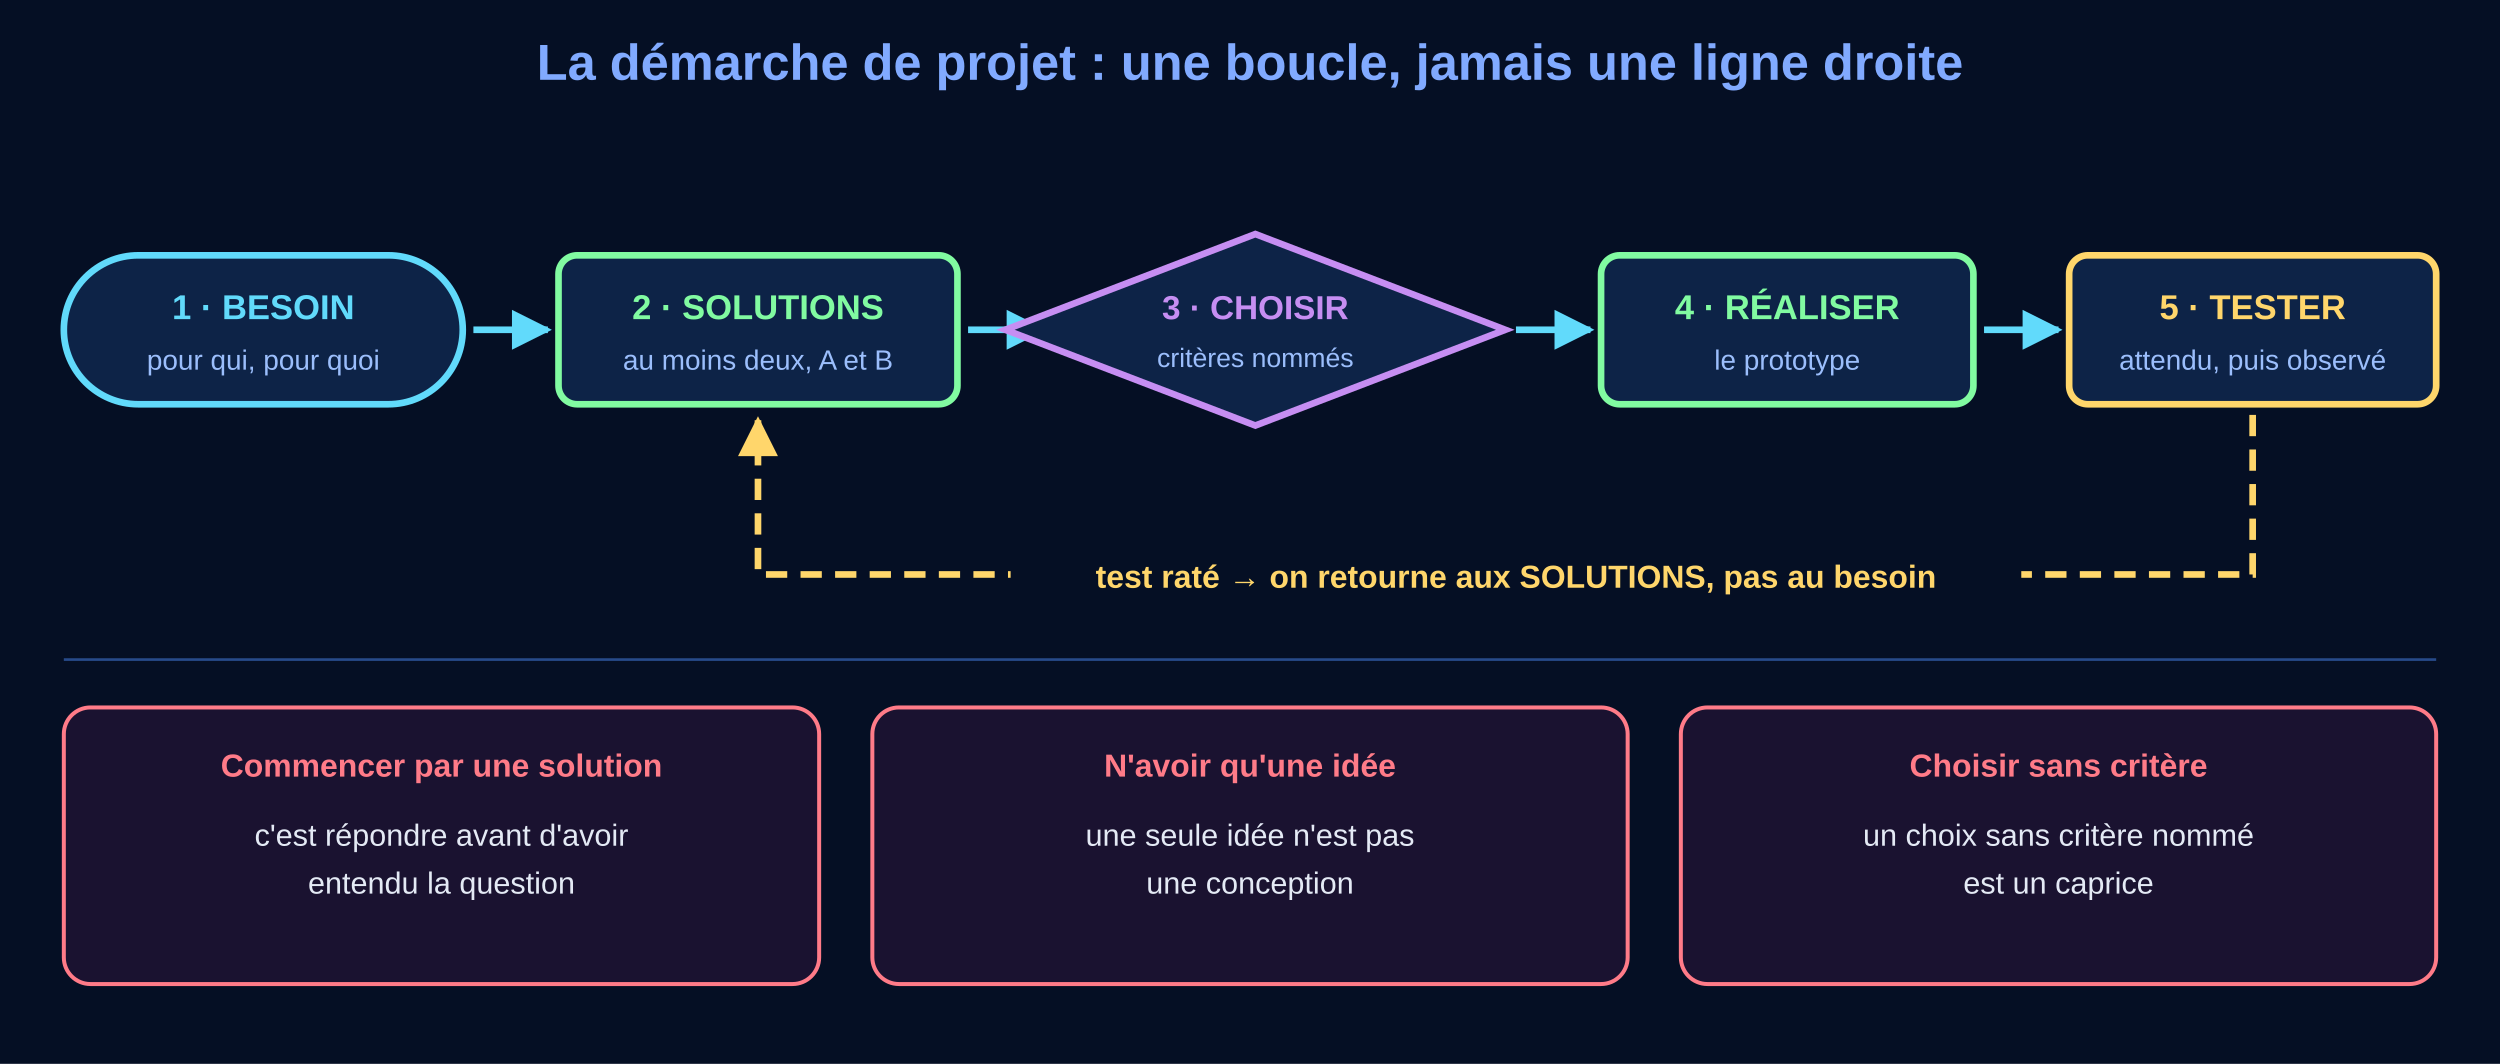
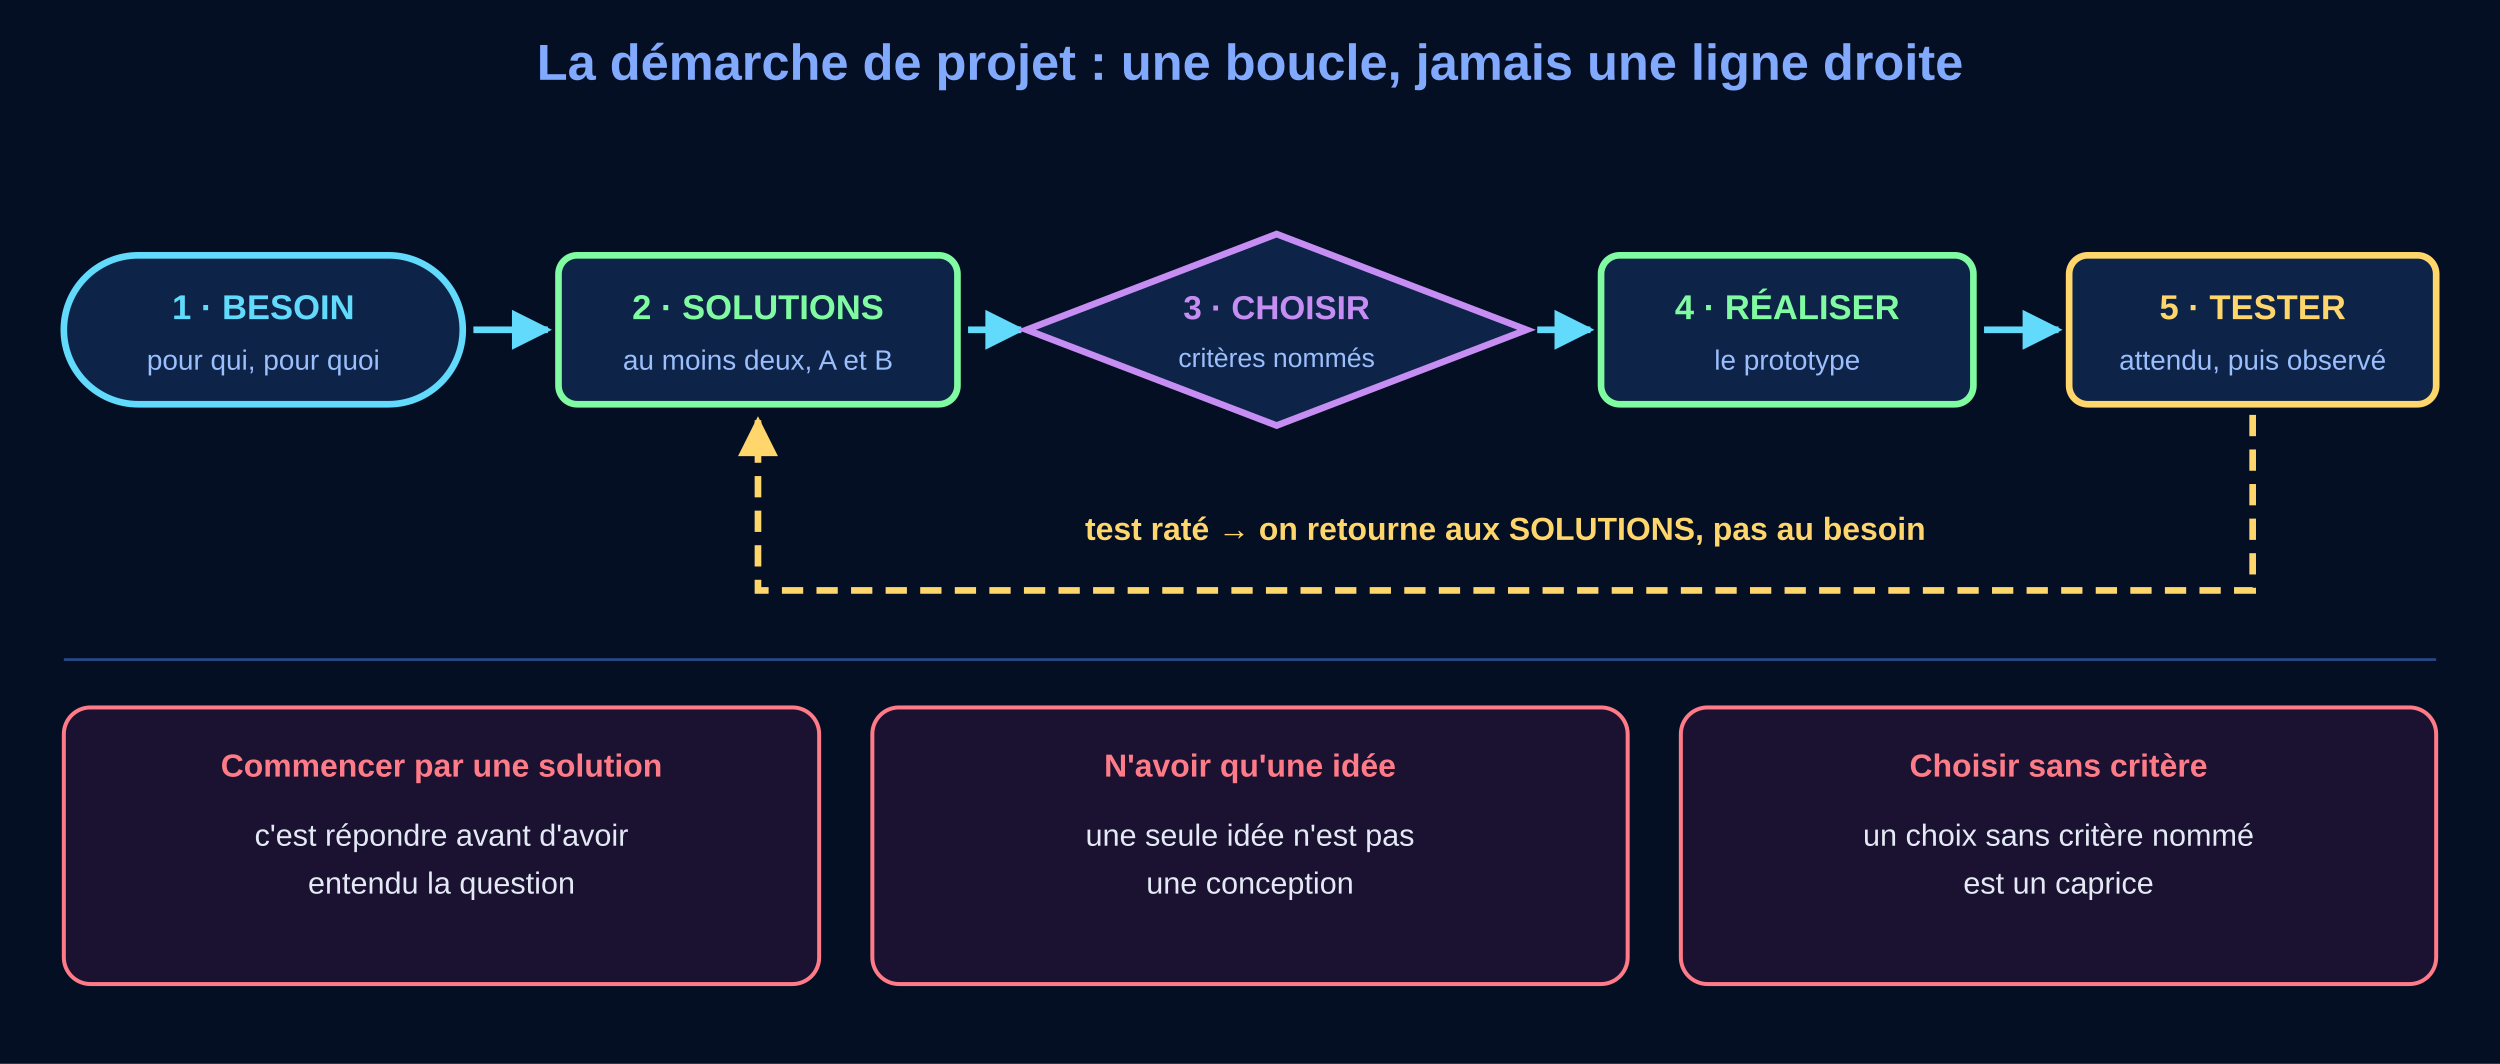
<svg xmlns="http://www.w3.org/2000/svg" viewBox="0 0 940 400" font-family="Verdana, Arial, sans-serif" role="img" aria-labelledby="t d">
  <rect width="940" height="400" fill="#050f24" />
  <text x="470" y="30" fill="#81aaff" font-size="19" font-weight="bold" text-anchor="middle">La démarche de projet : une boucle, jamais une ligne droite</text>
  <defs>
    <marker id="a" viewBox="0 0 10 10" refX="9" refY="5" markerWidth="15" markerHeight="15" orient="auto" markerUnits="userSpaceOnUse">
      <path d="M0 0 L10 5 L0 10 z" fill="#61dafb" />
    </marker>
    <marker id="ab" viewBox="0 0 10 10" refX="9" refY="5" markerWidth="15" markerHeight="15" orient="auto" markerUnits="userSpaceOnUse">
      <path d="M0 0 L10 5 L0 10 z" fill="#ffd66b" />
    </marker>
  </defs>
  <rect x="24" y="96" width="150" height="56" rx="28" fill="#0d2347" stroke="#61dafb" stroke-width="2.5" />
  <text x="99" y="120" fill="#61dafb" font-size="13" text-anchor="middle" font-weight="bold">1 · BESOIN</text>
  <text x="99" y="139" fill="#9bbefc" font-size="10.5" text-anchor="middle">pour qui, pour quoi</text>
  <path d="M178 124 L206 124" stroke="#61dafb" stroke-width="2.5" marker-end="url(#a)" />
  <rect x="210" y="96" width="150" height="56" rx="7" fill="#0d2347" stroke="#81fba1" stroke-width="2.5" />
  <text x="285" y="120" fill="#81fba1" font-size="13" text-anchor="middle" font-weight="bold">2 · SOLUTIONS</text>
  <text x="285" y="139" fill="#9bbefc" font-size="10.5" text-anchor="middle">au moins deux, A et B</text>
-   <path d="M364 124 L392 124" stroke="#61dafb" stroke-width="2.5" marker-end="url(#a)" />
-   <polygon points="472,88 566,124 472,160 378,124" fill="#0d2347" stroke="#c68ef2" stroke-width="2.5" />
-   <text x="472" y="120" fill="#c68ef2" font-size="12.5" text-anchor="middle" font-weight="bold">3 · CHOISIR</text>
-   <text x="472" y="138" fill="#9bbefc" font-size="10" text-anchor="middle">critères nommés</text>
-   <path d="M570 124 L598 124" stroke="#61dafb" stroke-width="2.5" marker-end="url(#a)" />
+   <path d="M364 124 L384 124" stroke="#61dafb" stroke-width="2.5" marker-end="url(#a)" />
+   <polygon points="480,88 574,124 480,160 386,124" fill="#0d2347" stroke="#c68ef2" stroke-width="2.5" />
+   <text x="480" y="120" fill="#c68ef2" font-size="12.5" text-anchor="middle" font-weight="bold">3 · CHOISIR</text>
+   <text x="480" y="138" fill="#9bbefc" font-size="10" text-anchor="middle">critères nommés</text>
+   <path d="M578 124 L598 124" stroke="#61dafb" stroke-width="2.5" marker-end="url(#a)" />
  <rect x="602" y="96" width="140" height="56" rx="7" fill="#0d2347" stroke="#81fba1" stroke-width="2.5" />
  <text x="672" y="120" fill="#81fba1" font-size="13" text-anchor="middle" font-weight="bold">4 · RÉALISER</text>
  <text x="672" y="139" fill="#9bbefc" font-size="10.5" text-anchor="middle">le prototype</text>
  <path d="M746 124 L774 124" stroke="#61dafb" stroke-width="2.5" marker-end="url(#a)" />
  <rect x="778" y="96" width="138" height="56" rx="7" fill="#0d2347" stroke="#ffd66b" stroke-width="2.5" />
  <text x="847" y="120" fill="#ffd66b" font-size="13" text-anchor="middle" font-weight="bold">5 · TESTER</text>
  <text x="847" y="139" fill="#9bbefc" font-size="10.5" text-anchor="middle">attendu, puis observé</text>
-   <path d="M847 156 L847 216 L285 216 L285 158" stroke="#ffd66b" stroke-width="2.5" fill="none" stroke-dasharray="8 5" marker-end="url(#ab)" />
-   <rect x="380" y="204" width="380" height="22" fill="#050f24" />
-   <text x="570" y="221" fill="#ffd66b" font-size="12" text-anchor="middle" font-weight="bold">test raté → on retourne aux SOLUTIONS, pas au besoin</text>
+   <path d="M847 156 L847 222 L285 222 L285 158" stroke="#ffd66b" stroke-width="2.5" fill="none" stroke-dasharray="8 5" marker-end="url(#ab)" />
+   <text x="566" y="203" fill="#ffd66b" font-size="12" text-anchor="middle" font-weight="bold">test raté → on retourne aux SOLUTIONS, pas au besoin</text>
  <line x1="24" y1="248" x2="916" y2="248" stroke="#274a8a" stroke-width="1" />
  <rect x="24" y="266" width="284" height="104" rx="10" fill="#1a1230" stroke="#ff7b88" stroke-width="1.5" />
  <text x="166" y="292" fill="#ff7b88" font-size="12" text-anchor="middle" font-weight="bold">Commencer par une solution</text>
  <text x="166" y="318" fill="#e4eaf5" font-size="11.5" text-anchor="middle">c'est répondre avant d'avoir</text>
  <text x="166" y="336" fill="#e4eaf5" font-size="11.5" text-anchor="middle">entendu la question</text>
  <rect x="328" y="266" width="284" height="104" rx="10" fill="#1a1230" stroke="#ff7b88" stroke-width="1.5" />
  <text x="470" y="292" fill="#ff7b88" font-size="12" text-anchor="middle" font-weight="bold">N'avoir qu'une idée</text>
  <text x="470" y="318" fill="#e4eaf5" font-size="11.5" text-anchor="middle">une seule idée n'est pas</text>
  <text x="470" y="336" fill="#e4eaf5" font-size="11.5" text-anchor="middle">une conception</text>
  <rect x="632" y="266" width="284" height="104" rx="10" fill="#1a1230" stroke="#ff7b88" stroke-width="1.5" />
  <text x="774" y="292" fill="#ff7b88" font-size="12" text-anchor="middle" font-weight="bold">Choisir sans critère</text>
  <text x="774" y="318" fill="#e4eaf5" font-size="11.5" text-anchor="middle">un choix sans critère nommé</text>
  <text x="774" y="336" fill="#e4eaf5" font-size="11.5" text-anchor="middle">est un caprice</text>
</svg>
